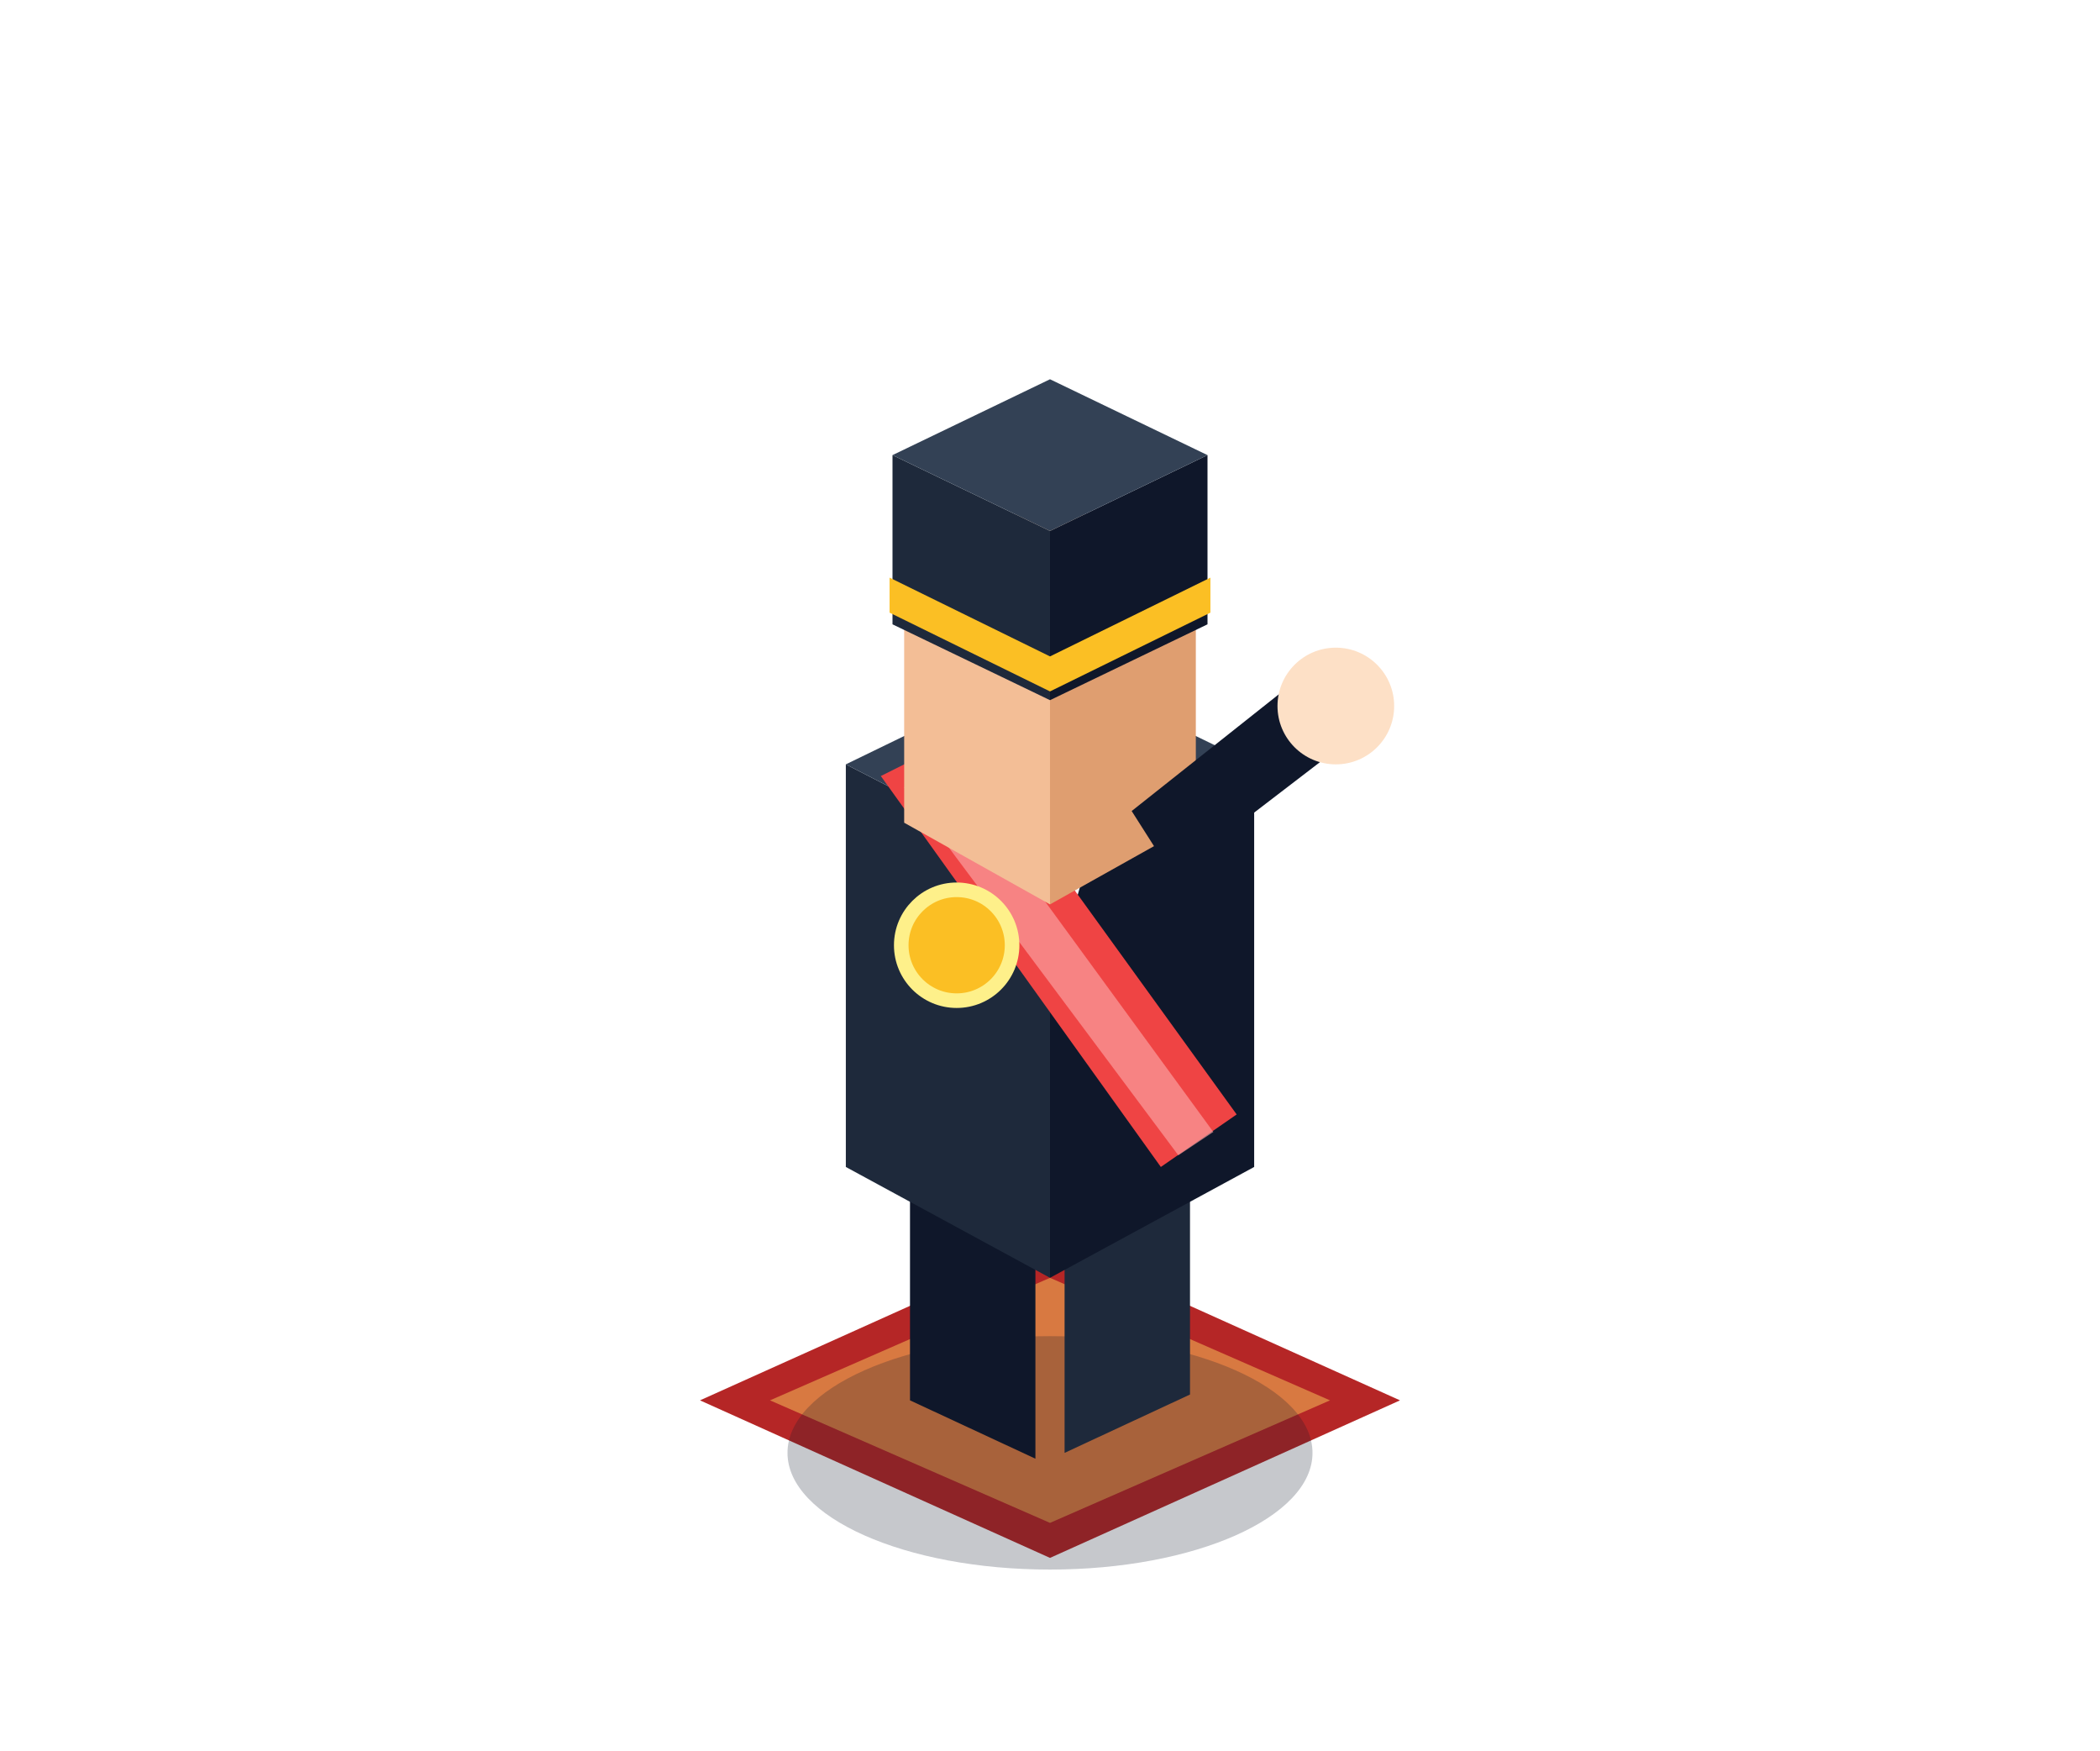
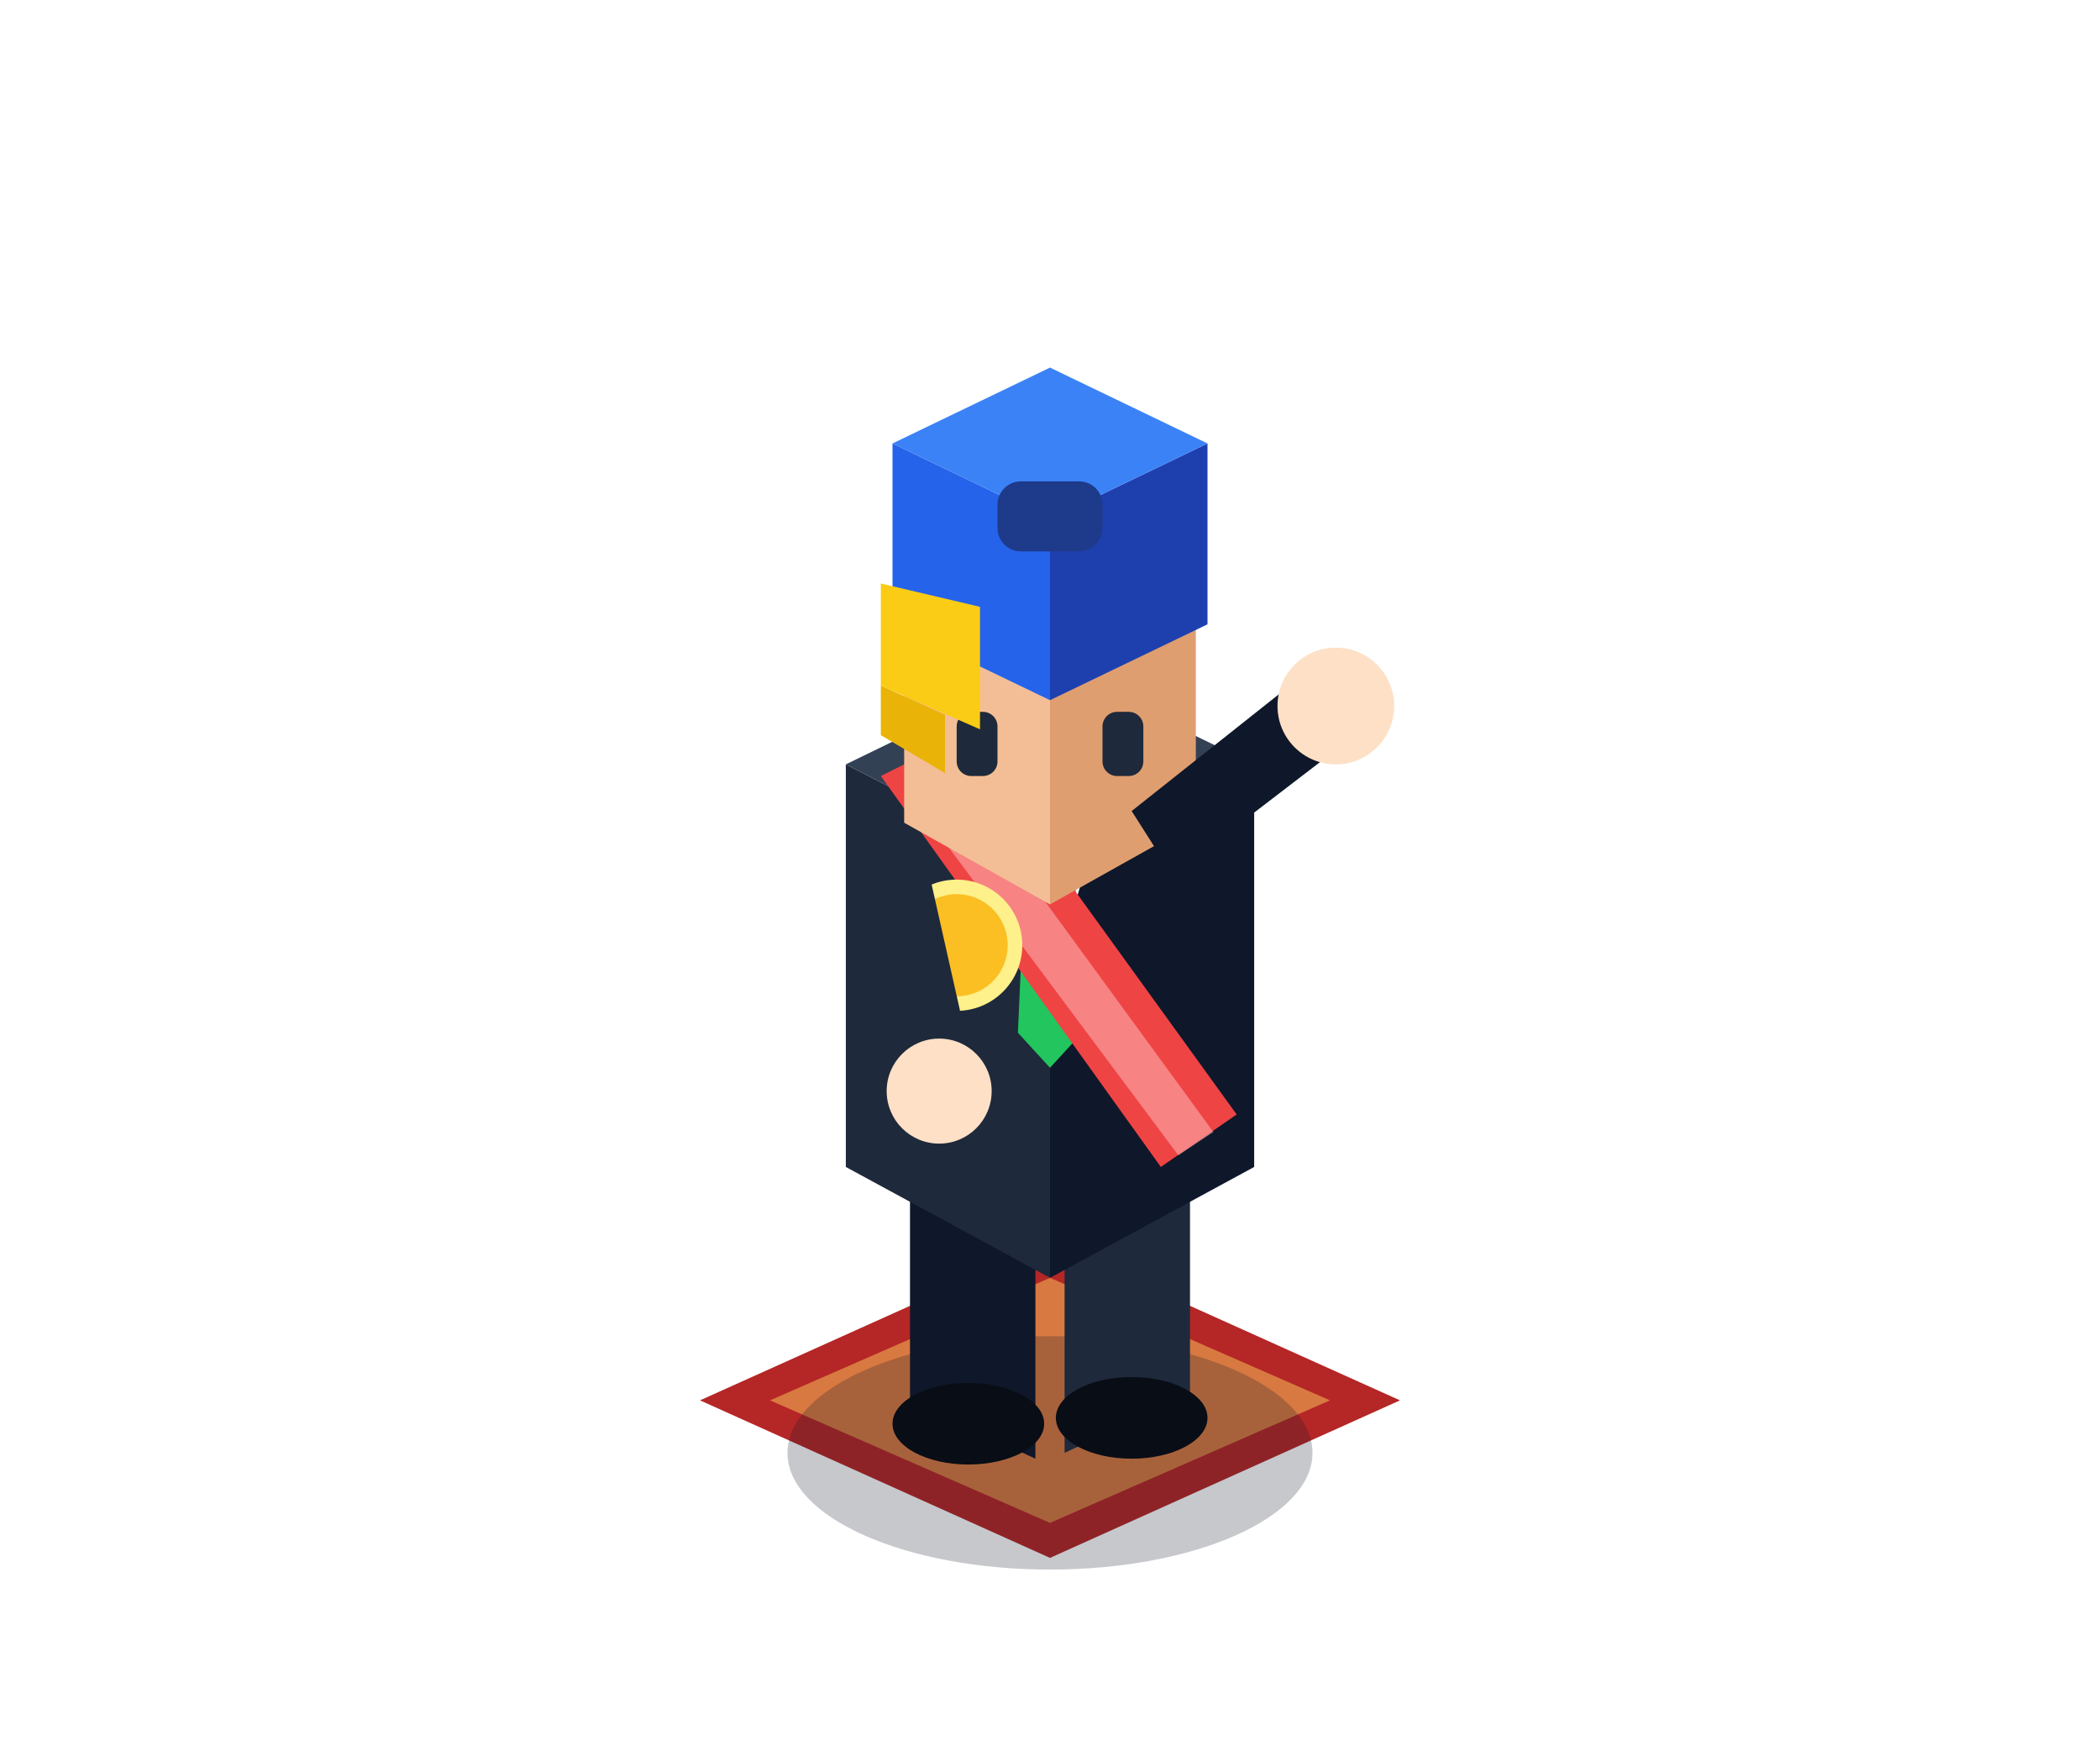
- <svg xmlns="http://www.w3.org/2000/svg" viewBox="-36 -48 72 60" width="72" height="60" fill="none">
+ <svg xmlns="http://www.w3.org/2000/svg" viewBox="-36 -48 72 60" width="72" height="60" fill="none" data-mayor-avatar="rian" data-mayor-mode="idle">
  <polygon points="0,-5.4 12,0 0,5.4 -12,0" fill="#b52626" />
  <polygon points="0,-4.2 9.6,0 0,4.2 -9.6,0" fill="#ffd45e" opacity="0.48" />
  <ellipse cx="0" cy="1.8" rx="9" ry="4" fill="#0f172a" opacity="0.24" />
  <polygon points="-4.8,0 -0.5,2.0 -0.5,-7.2 -4.8,-9.2" fill="#0f172a" />
  <polygon points="0.5,1.8 4.8,-0.2 4.8,-9.2 0.5,-7.2" fill="#1e293b" />
+   <ellipse cx="-2.8" cy="0.8" rx="2.6" ry="1.4" fill="#090d16" />
+   <ellipse cx="2.8" cy="0.6" rx="2.6" ry="1.4" fill="#090d16" />
  <polygon points="-7.0,-8.0 0,-4.2 0,-18.2 -7.0,-21.8" fill="#1e293b" />
  <polygon points="7.0,-8.0 0,-4.2 0,-18.2 7.0,-21.8" fill="#0f172a" />
  <polygon points="0,-25.2 7.0,-21.8 0,-18.2 -7.0,-21.8" fill="#334155" />
  <polygon points="-2.0,-21.0 0,-19.4 2.0,-21.0 0,-14.0" fill="#f8fafc" />
+   <polygon points="-0.8,-19.4 0.8,-19.4 1.1,-12.6 0,-11.4 -1.1,-12.6" fill="#22c55e" />
  <polygon points="-5.8,-21.4 -3.0,-22.8 6.4,-9.8 3.8,-8.0" fill="#ef4444" />
  <polygon points="-5.0,-21.0 -3.6,-21.8 5.6,-9.2 4.4,-8.4" fill="#fca5a5" opacity="0.65" />
-   <circle cx="-3.2" cy="-15.6" r="1.9" fill="#fbbf24" stroke="#fef08a" stroke-width="0.5" />
+   <circle cx="-3.2" cy="-15.6" r="2.0" fill="#fbbf24" stroke="#fef08a" stroke-width="0.5" />
  <polygon points="-5.0,-19.8 0,-17.0 0,-25.8 -5.0,-28.4" fill="#f3be96" />
  <polygon points="5.0,-19.8 0,-17.0 0,-25.8 5.0,-28.4" fill="#df9e70" />
  <polygon points="0,-31.0 5.0,-28.4 0,-25.8 -5.0,-28.4" fill="#fde0c6" />
-   <polygon points="-5.4,-26.6 0,-24.0 0,-29.8 -5.4,-32.4" fill="#1e293b" />
-   <polygon points="5.4,-26.6 0,-24.0 0,-29.8 5.4,-32.4" fill="#0f172a" />
-   <polygon points="0,-35.0 5.4,-32.4 0,-29.8 -5.4,-32.4" fill="#334155" />
-   <polygon points="-5.5,-27.0 0,-24.3 5.5,-27.0 5.5,-28.2 0,-25.5 -5.5,-28.2" fill="#fbbf24" />
+   <rect x="-3.2" y="-23.6" width="1.4" height="2.2" rx="0.5" fill="#1e293b" />
+   <rect x="1.8" y="-23.6" width="1.4" height="2.2" rx="0.5" fill="#1e293b" />
+   <polygon points="-5.4,-26.6 0,-24.0 0,-30.2 -5.4,-32.8" fill="#2563eb" />
+   <polygon points="5.4,-26.6 0,-24.0 0,-30.2 5.4,-32.8" fill="#1e40af" />
+   <polygon points="0,-35.4 5.4,-32.8 0,-30.2 -5.4,-32.8" fill="#3b82f6" />
+   <rect x="-1.8" y="-31.5" width="3.6" height="2.4" rx="0.8" fill="#1e3a8a" />
+   <polygon points="-5.8,-24.5 -2.4,-23.0 -2.4,-27.2 -5.8,-28.0" fill="#facc15" />
+   <polygon points="-5.8,-24.5 -3.6,-23.5 -3.6,-21.5 -5.8,-22.8" fill="#eab308" />
+   <polygon points="-6.4,-18.6 -4.8,-11.2 -2.6,-11.2 -4.4,-19.2" fill="#1e293b" />
+   <circle cx="-3.8" cy="-10.6" r="1.8" fill="#fde0c6" />
  <polygon points="4.2,-18.0 10.2,-22.6 8.6,-24.8 2.8,-20.2" fill="#0f172a" />
  <circle cx="9.8" cy="-23.8" r="2.0" fill="#fde0c6" />
</svg>
